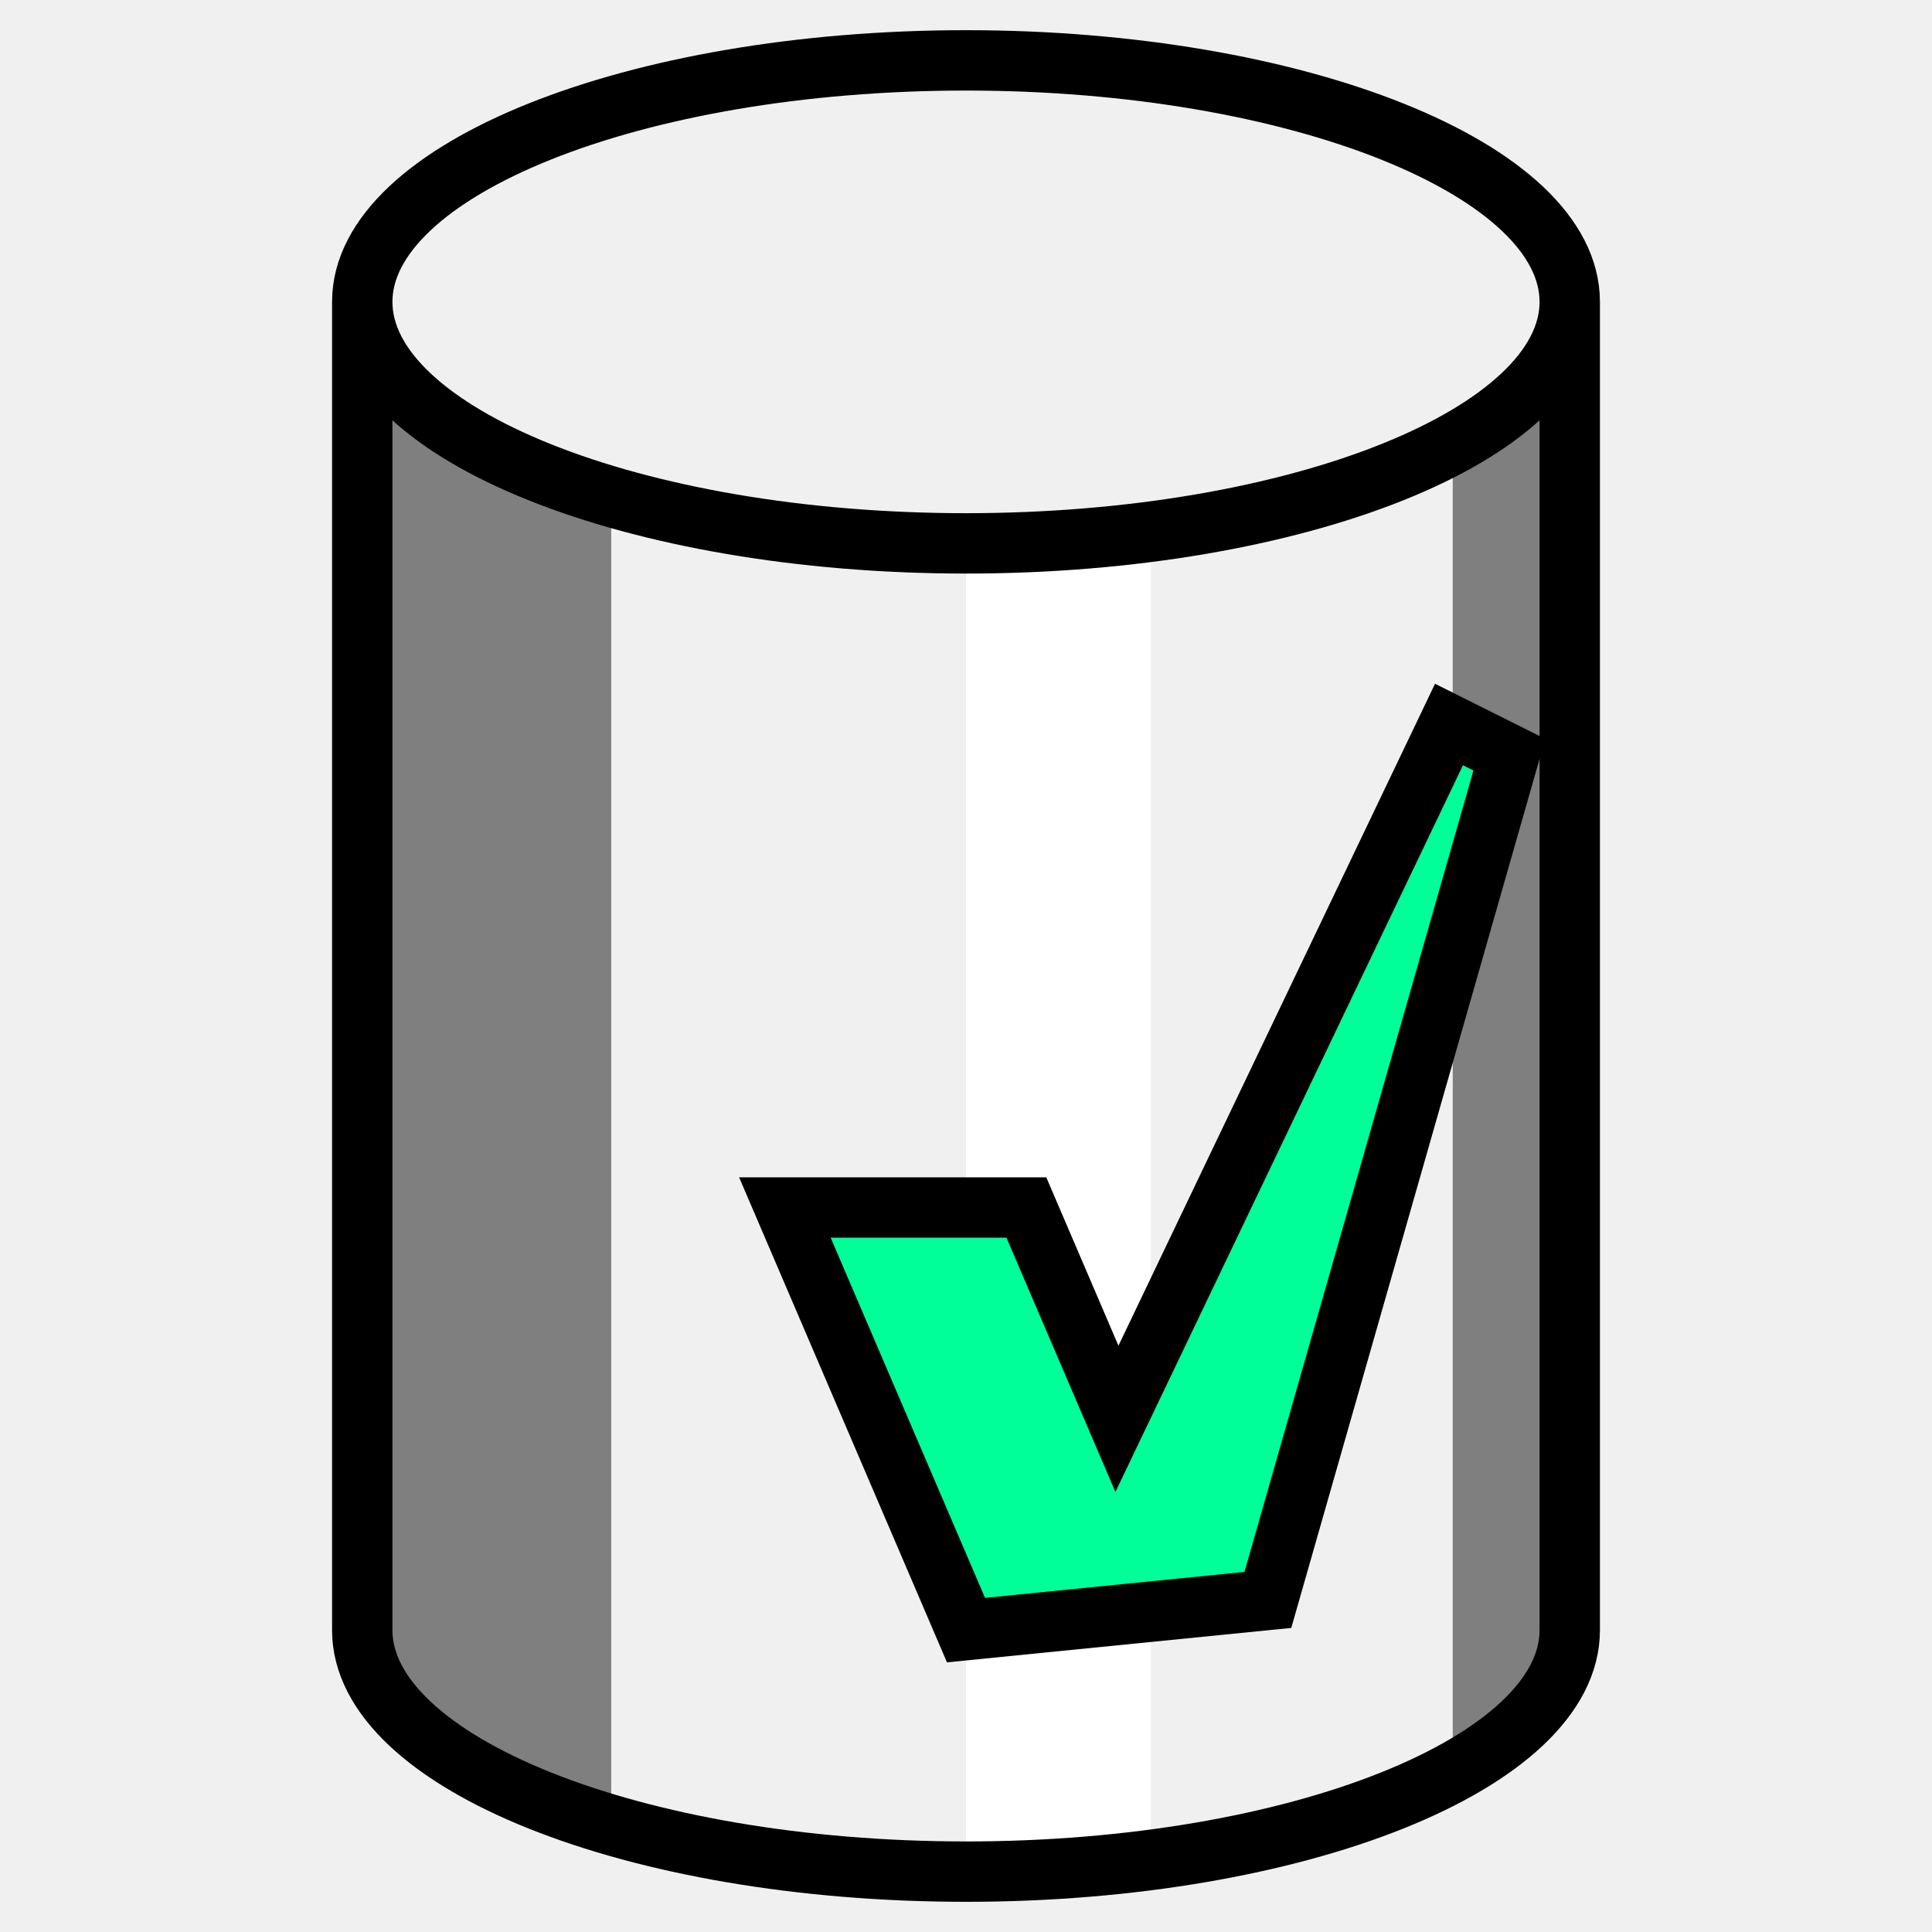
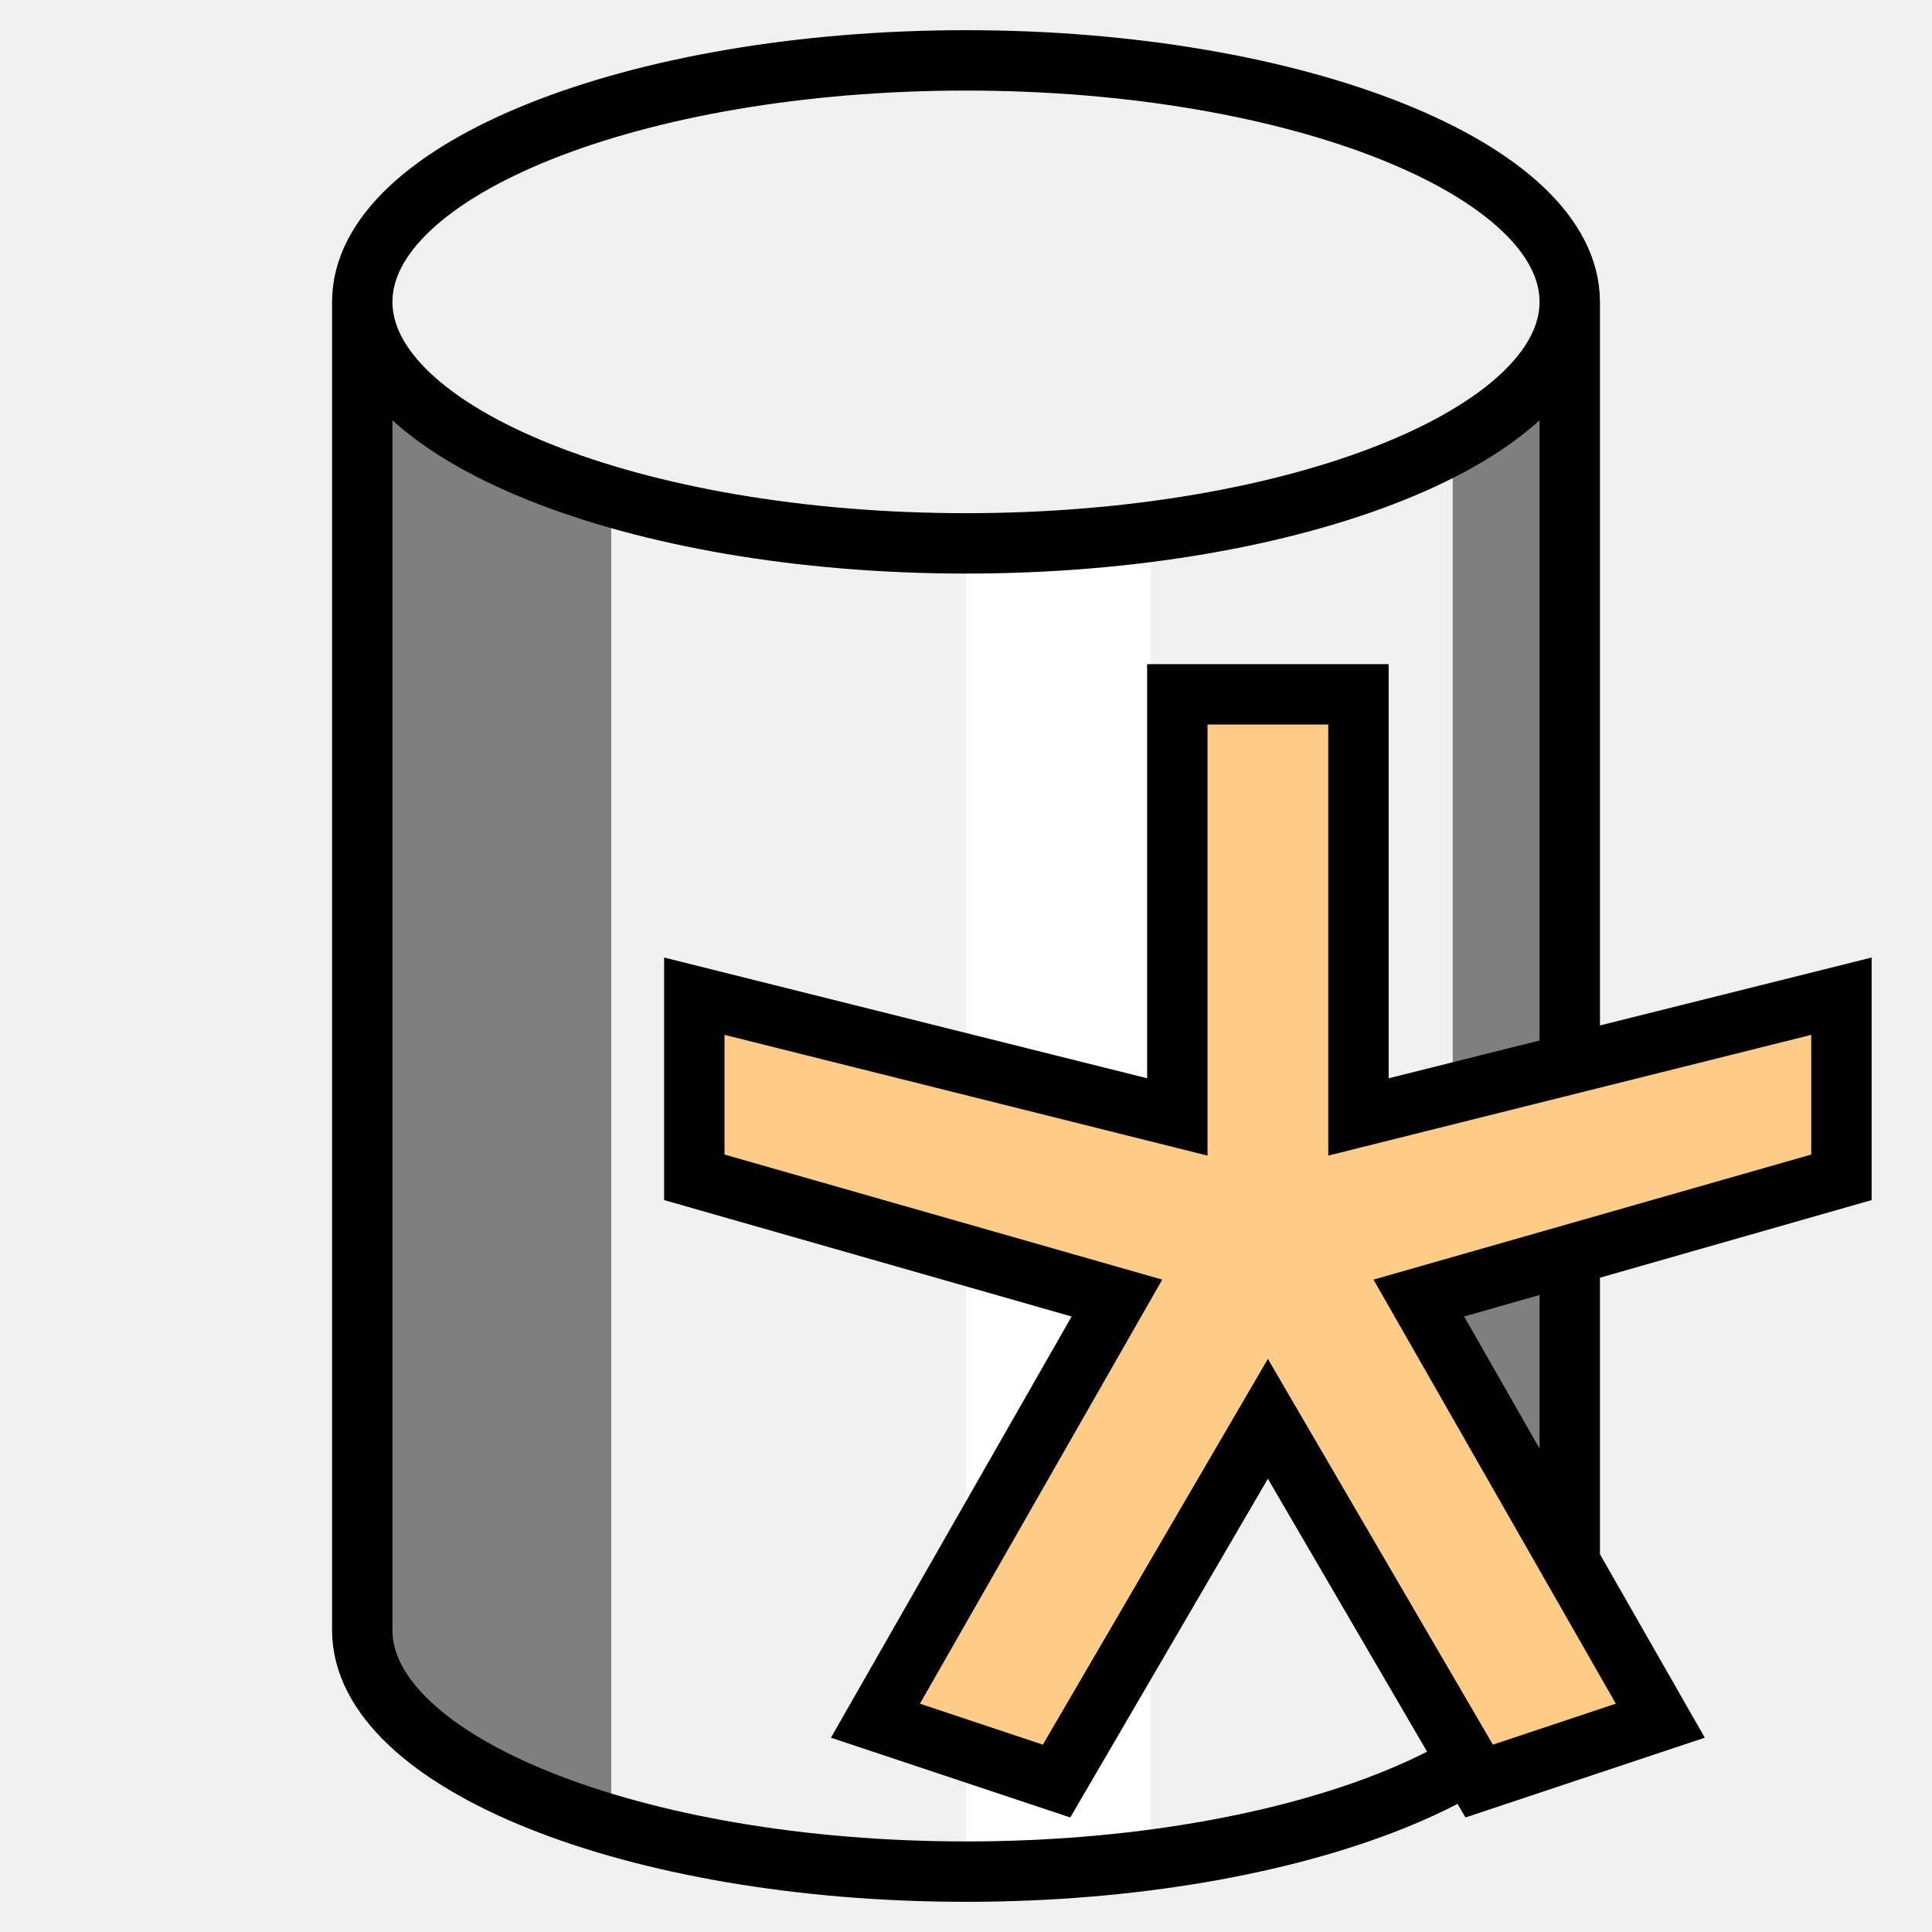
<svg xmlns="http://www.w3.org/2000/svg" width="100%" height="100%" viewBox="0 0 32 32" preserveAspectRatio="xMidYMid meet" version="1.1">
  <path stroke="none" fill="#7f7f7f" d="m 6,5 l 1.062,1.812 l 3.062,1.438 l 0,22 l -3.062,-1.438 l -1.062,-1.812 z m 20,0 l -1.938,2.375 l 0,22 l 1.938,-2.375 z " />
  <path stroke="none" fill="#ffffff" d="m 16,9 l 3.062,-0.188 l 0,22 l -3.062,0.188 z " />
  <path stroke="#000000" stroke-width="1" fill="none" d="m 6,5 c 0,-2.188 4.5,-4 10,-4 c 5.5,0 10,1.812 10,4 l 0,22 c 0,2.188 -4.5,4 -10,4 c -5.5,0 -10,-1.812 -10,-4 l 0,-22 c 0,2.188 4.5,4 10,4 c 5.5,0 10,-1.812 10,-4 " />
-   <path stroke="#000000" stroke-width="1" fill="#00ff99" d="M 13,20 L 17,20 L 18.5,23.5 L 24,12 L 25,12.5 L 21,26.5 L 16,27 Z " />
+   <path stroke="#000000" stroke-width="1" fill="#ffcc88" d="m 19.5,11.5 l 3,0 l 0,7 l 8,-2 l 0,3 l -7,2 l 4,7 l -3,1 l -3.5,-6 l -3.5,6 l -3,-1 l 4,-7 l -7,-2 l 0,-3 l 8,2 z " />
</svg>
